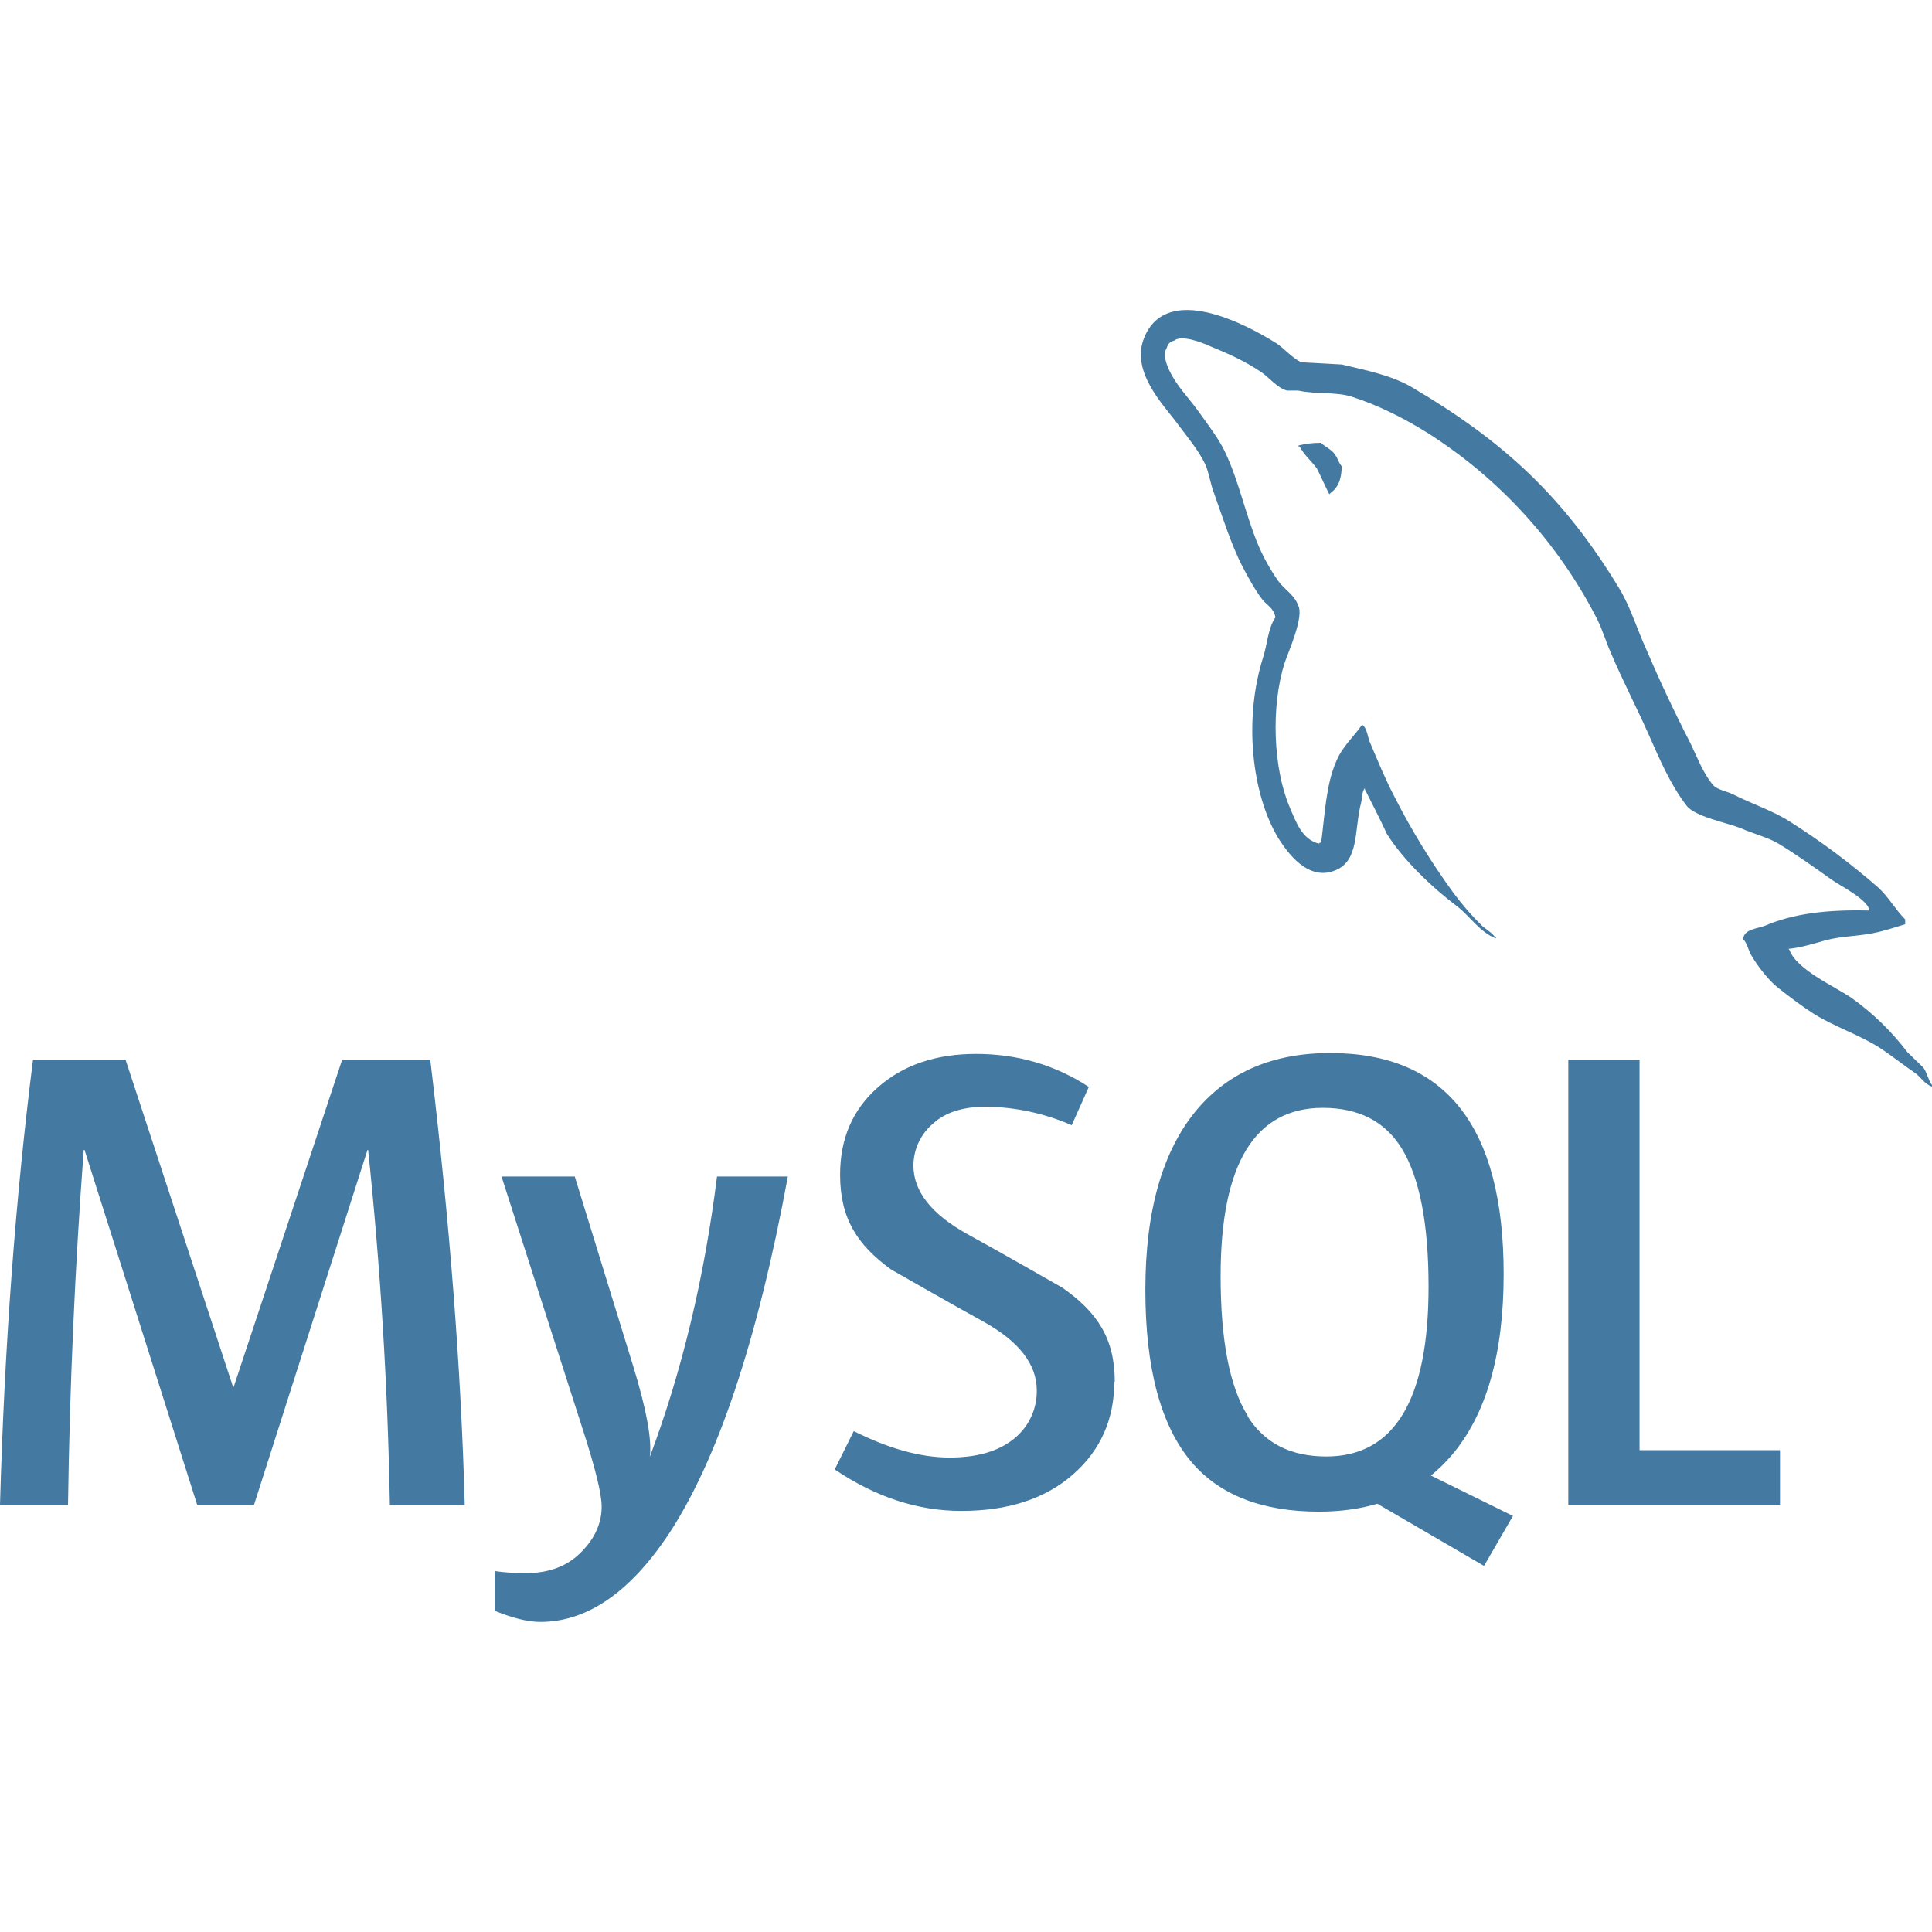
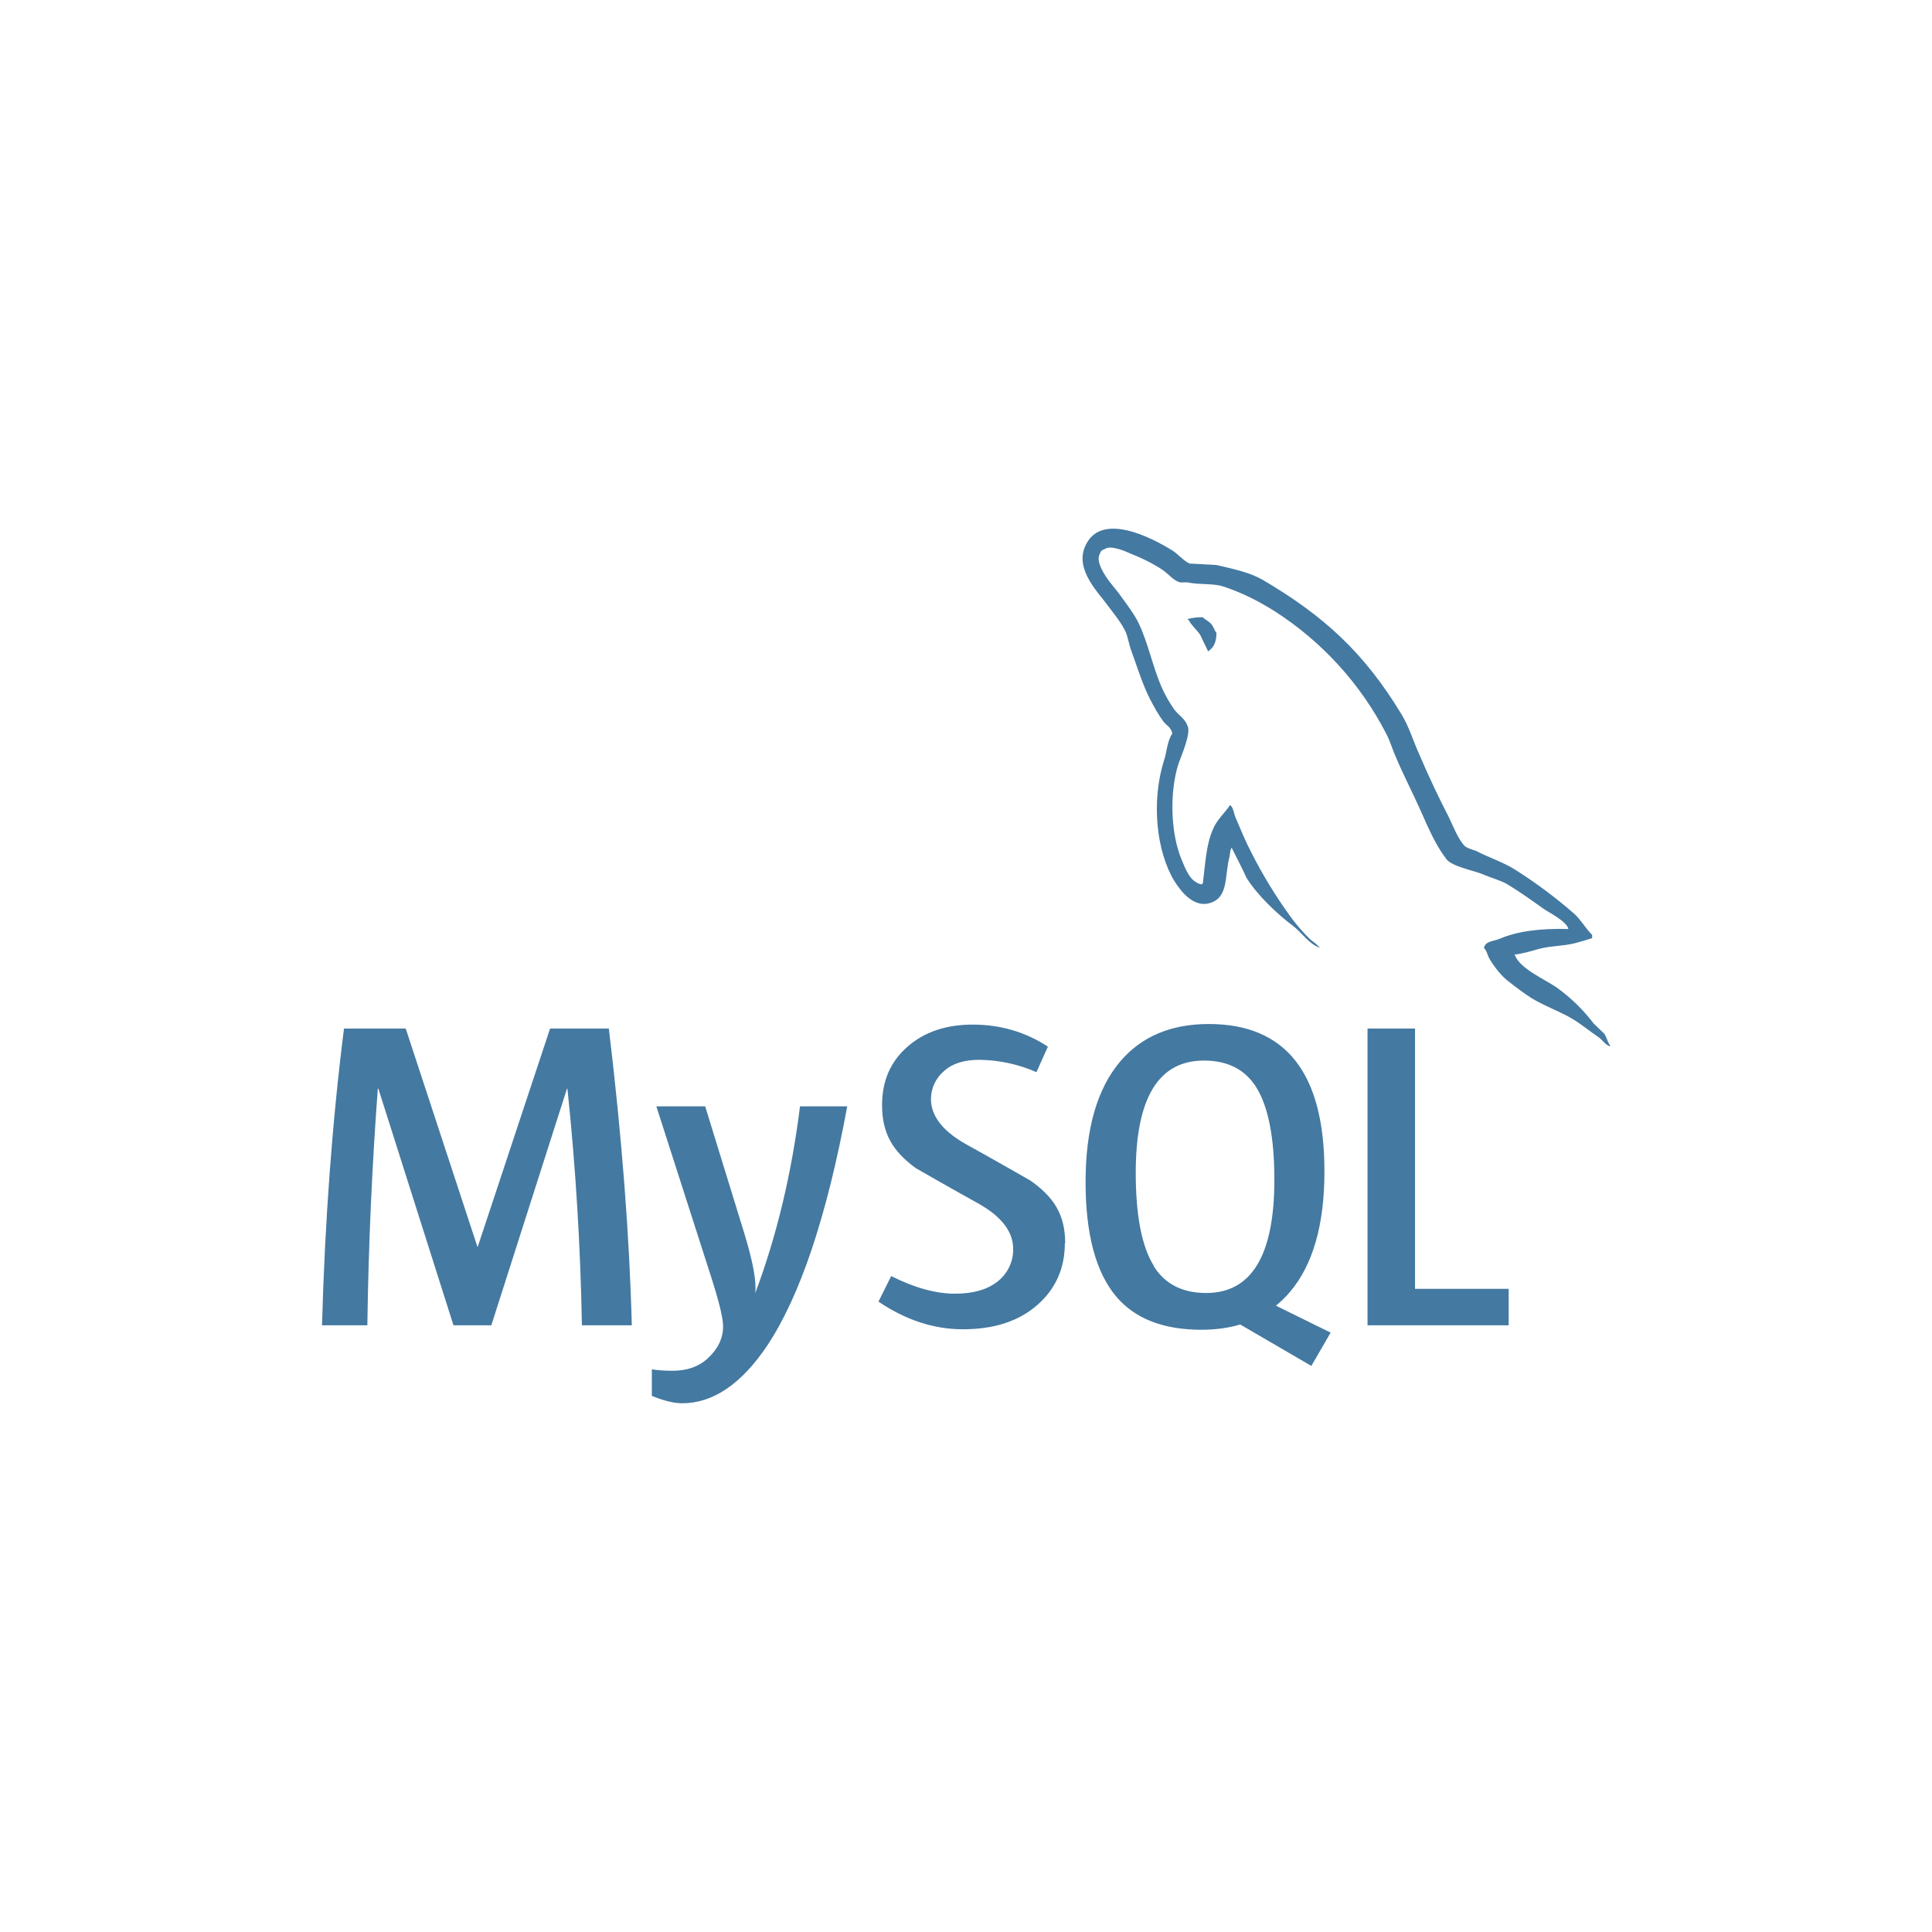
- <svg xmlns="http://www.w3.org/2000/svg" fill="#4479A1" viewBox="0 0 24 24">
+ <svg xmlns="http://www.w3.org/2000/svg" fill="#4479A1" viewBox="-6 -6 36 36">
  <path d="M16.405 5.501c-.115 0-.193.014-.274.033v.013h.014c.054.104.146.18.214.273.054.107.1.214.154.32l.014-.015c.094-.066.14-.172.14-.333-.04-.047-.046-.094-.08-.14-.04-.067-.126-.1-.18-.153zM5.77 18.695h-.927a50.854 50.854 0 00-.27-4.41h-.008l-1.41 4.41H2.45l-1.4-4.41h-.01a72.892 72.892 0 00-.195 4.41H0c.055-1.966.192-3.81.41-5.53h1.15l1.335 4.064h.008l1.347-4.064h1.095c.242 2.015.384 3.86.428 5.53zm4.017-4.08c-.378 2.045-.876 3.533-1.492 4.46-.482.716-1.01 1.073-1.583 1.073-.153 0-.34-.046-.566-.138v-.494c.11.017.24.026.386.026.268 0 .483-.075.647-.222.197-.18.295-.382.295-.605 0-.155-.077-.47-.23-.944L6.23 14.615h.91l.727 2.36c.164.536.233.91.205 1.123.4-1.064.678-2.227.835-3.483zm12.325 4.08h-2.63v-5.53h.885v4.85h1.745zm-3.32.135l-1.016-.5c.09-.076.177-.158.255-.25.433-.506.648-1.258.648-2.253 0-1.83-.718-2.746-2.155-2.746-.704 0-1.254.232-1.65.697-.43.508-.646 1.256-.646 2.245 0 .972.19 1.686.574 2.14.35.41.877.615 1.583.615.264 0 .506-.033.725-.098l1.325.772.36-.622zM15.5 17.588c-.225-.36-.337-.94-.337-1.736 0-1.393.424-2.09 1.27-2.09.443 0 .77.167.977.5.224.362.336.936.336 1.723 0 1.404-.424 2.108-1.27 2.108-.445 0-.77-.167-.978-.5zm-1.658-.425c0 .47-.172.856-.516 1.156-.344.3-.803.45-1.384.45-.543 0-1.064-.172-1.573-.515l.237-.476c.438.22.833.328 1.19.328.332 0 .593-.073.783-.22a.754.754 0 00.3-.615c0-.33-.23-.61-.648-.845-.388-.213-1.163-.657-1.163-.657-.422-.307-.632-.636-.632-1.177 0-.45.157-.81.47-1.085.315-.278.72-.415 1.22-.415.512 0 .98.136 1.4.41l-.213.476a2.726 2.726 0 00-1.064-.23c-.283 0-.502.068-.654.206a.685.685 0 00-.248.524c0 .328.234.61.666.85.393.215 1.187.67 1.187.67.433.305.648.63.648 1.168zm9.382-5.852c-.535-.014-.95.04-1.297.188-.1.04-.26.04-.274.167.055.053.063.14.11.214.08.134.218.313.346.407.14.11.28.216.427.31.26.16.555.255.81.416.145.094.293.213.44.313.073.05.12.14.214.172v-.02c-.046-.06-.06-.147-.105-.214-.067-.067-.134-.127-.2-.193a3.223 3.223 0 00-.695-.675c-.214-.146-.682-.35-.77-.595l-.013-.014c.146-.013.32-.066.46-.106.227-.06.435-.047.67-.106.106-.027.213-.06.32-.094v-.06c-.12-.12-.21-.283-.334-.395a8.867 8.867 0 00-1.104-.823c-.21-.134-.476-.22-.697-.334-.08-.04-.214-.06-.26-.127-.12-.146-.19-.34-.275-.514a17.69 17.69 0 01-.547-1.163c-.12-.262-.193-.523-.34-.763-.69-1.137-1.437-1.826-2.586-2.5-.247-.14-.543-.2-.856-.274-.167-.008-.334-.02-.5-.027-.11-.047-.216-.174-.31-.235-.38-.24-1.364-.76-1.644-.072-.18.434.267.862.422 1.082.115.153.26.328.34.5.047.116.06.235.107.356.106.294.207.622.347.897.073.14.153.287.247.413.054.073.146.107.167.227-.094.136-.1.334-.154.5-.24.757-.146 1.693.194 2.25.107.166.362.534.703.393.3-.12.234-.5.32-.835.02-.08.007-.133.048-.187v.015c.094.188.188.367.274.555.206.328.566.668.867.895.16.12.287.328.487.402v-.02h-.015c-.043-.058-.1-.086-.154-.133a3.445 3.445 0 01-.35-.4 8.76 8.76 0 01-.747-1.218c-.11-.21-.202-.436-.29-.643-.04-.08-.04-.2-.107-.24-.1.146-.247.273-.32.453-.127.288-.14.642-.188 1.01-.027.007-.014 0-.027.014-.214-.052-.287-.274-.367-.46-.2-.475-.233-1.238-.06-1.785.047-.14.247-.582.167-.716-.042-.127-.174-.2-.247-.303a2.478 2.478 0 01-.24-.427c-.16-.374-.24-.788-.414-1.162-.08-.173-.22-.354-.334-.513-.127-.18-.267-.307-.368-.52-.033-.073-.08-.194-.027-.274.014-.054.042-.075.094-.09.088-.072.335.022.422.062.247.1.455.194.662.334.094.066.195.193.315.226h.14c.214.047.455.014.655.073.355.114.675.28.962.46a5.953 5.953 0 012.085 2.286c.08.154.115.295.188.455.14.33.313.663.455.982.14.315.275.636.476.897.1.14.502.213.682.286.133.06.34.115.46.188.23.14.454.3.67.454.11.076.443.243.463.378z" />
</svg>
